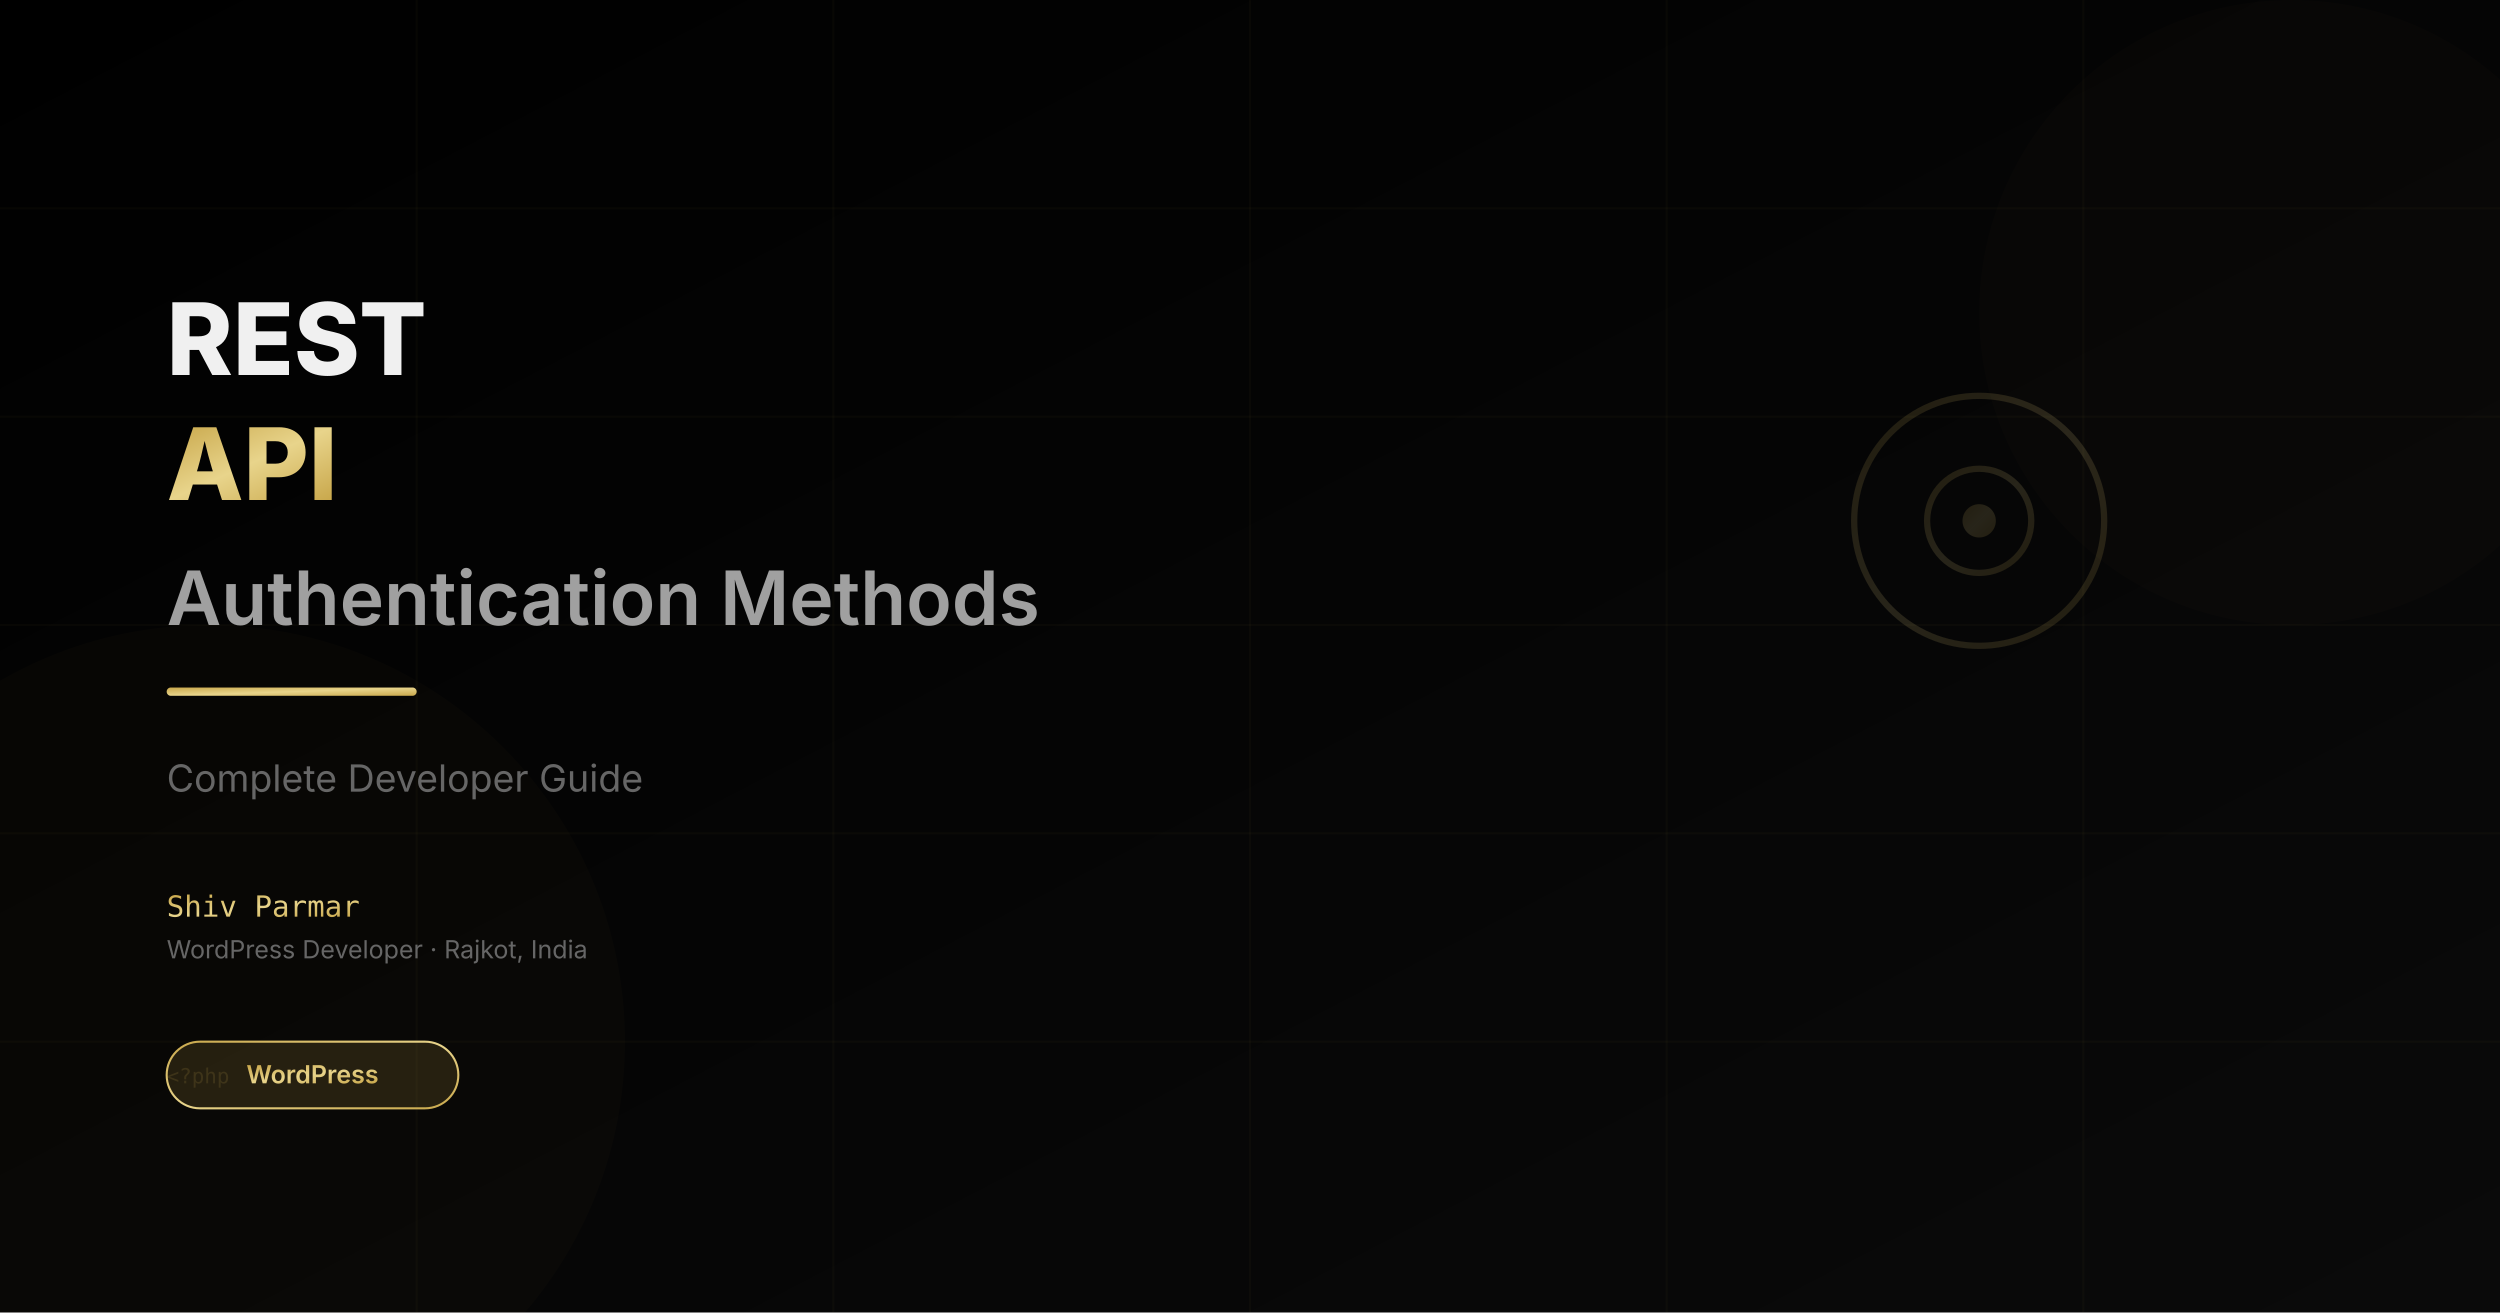
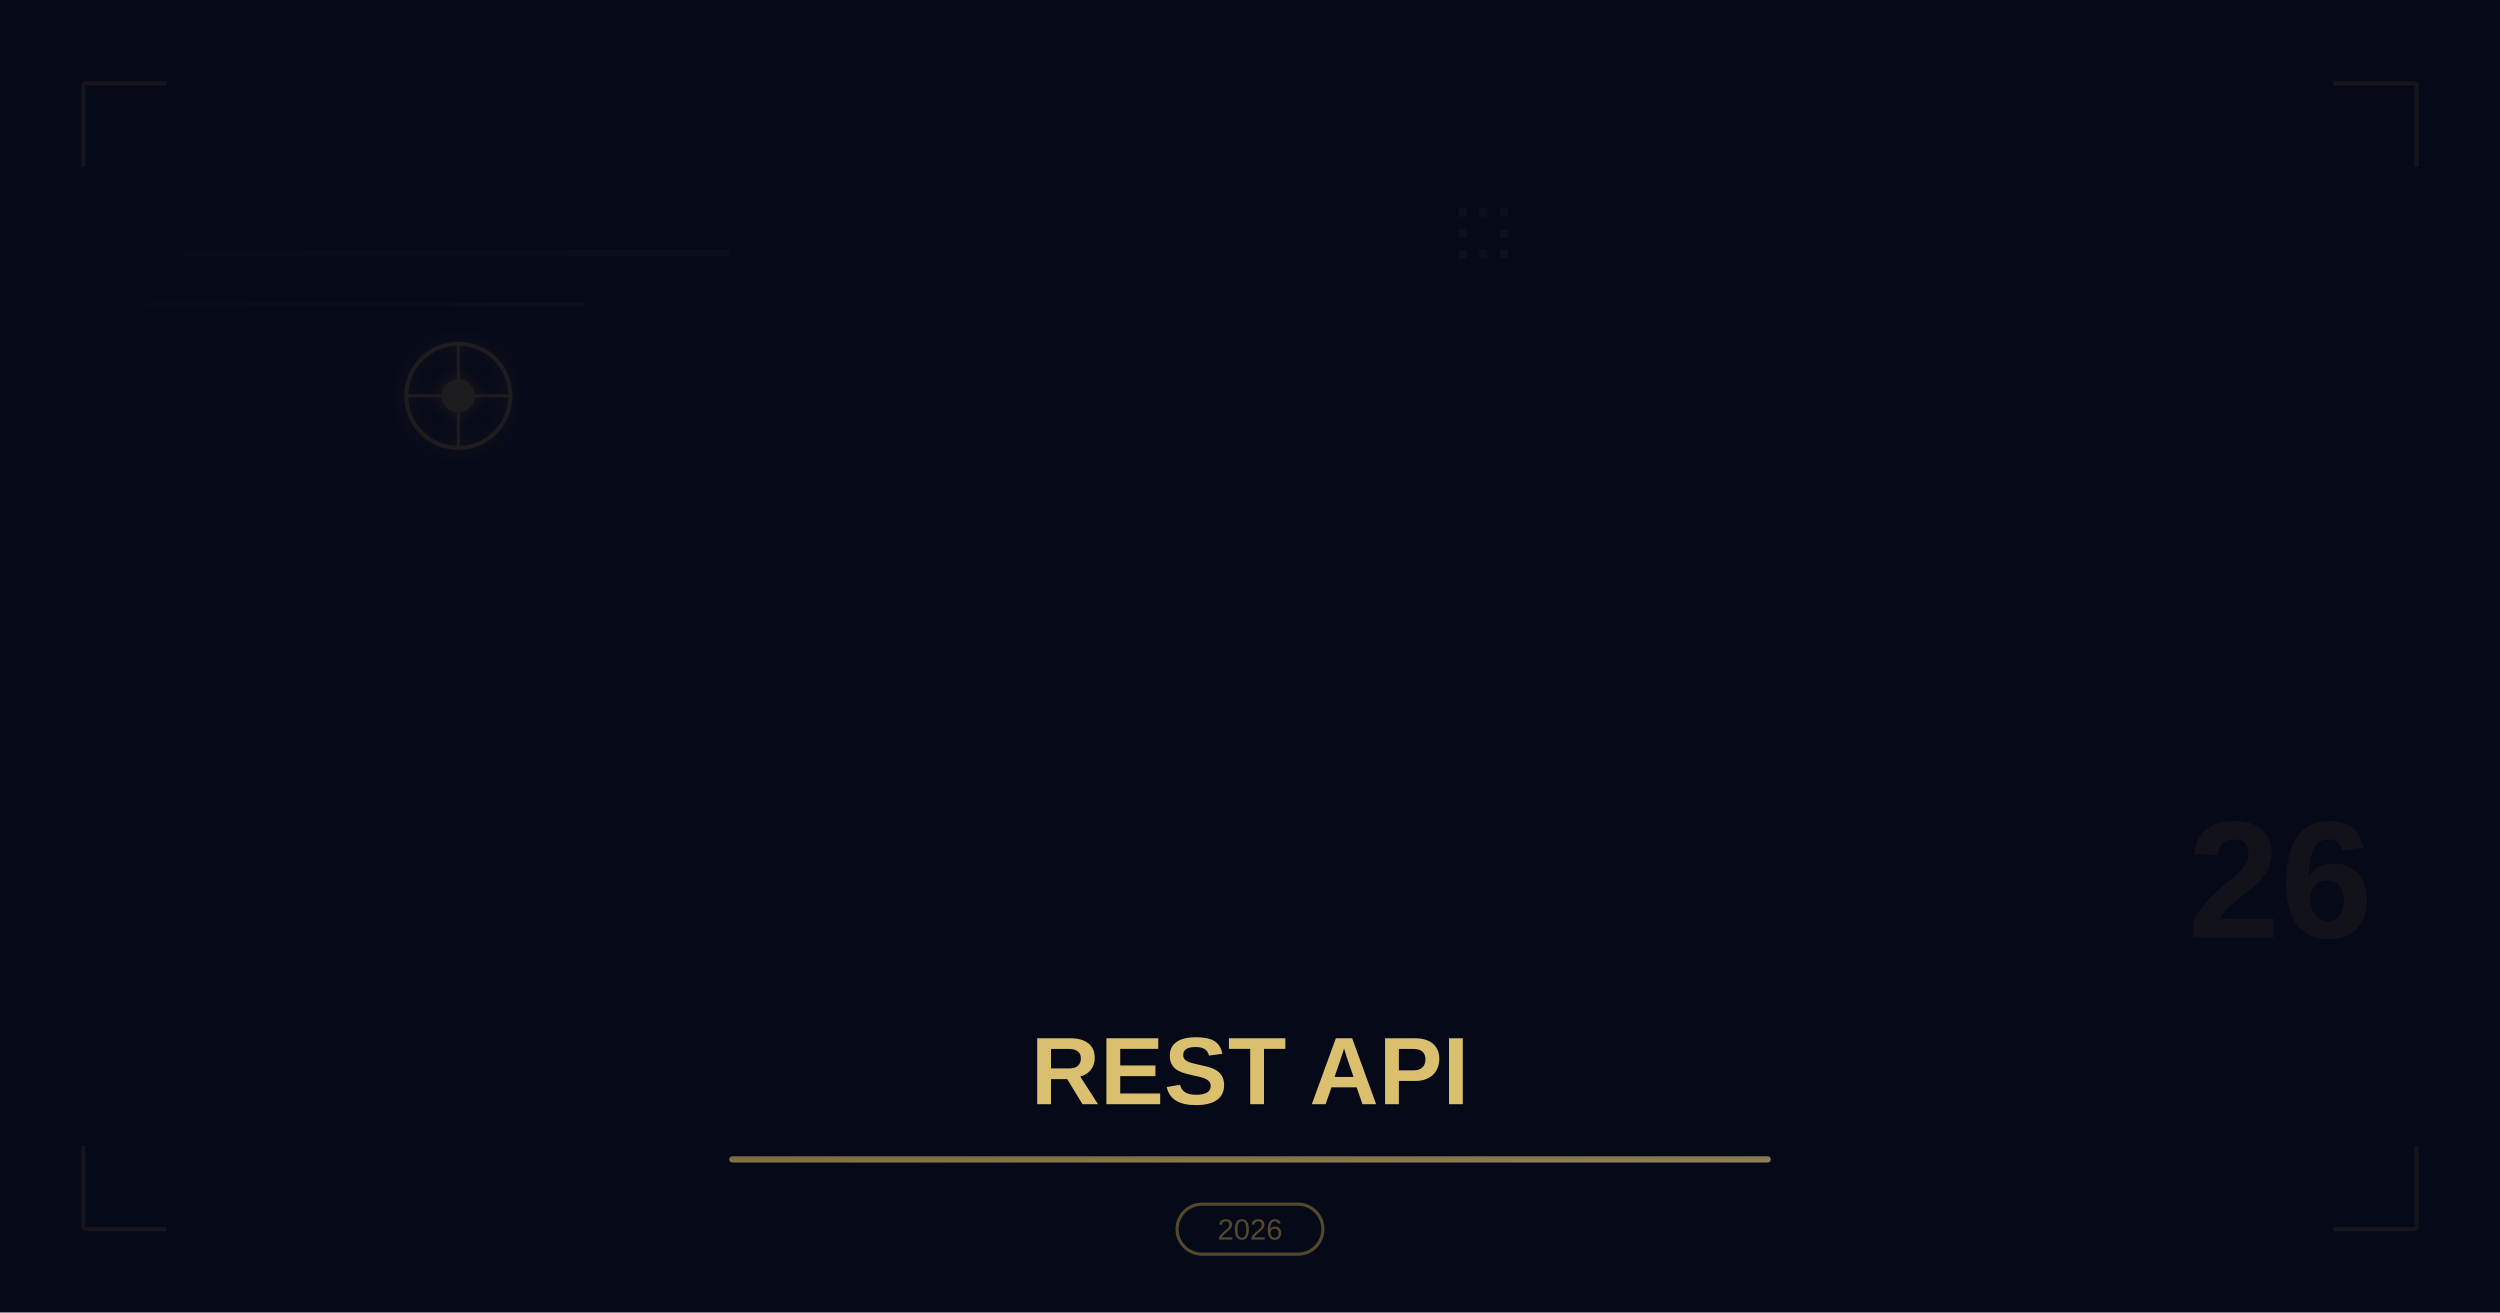
- <svg xmlns="http://www.w3.org/2000/svg" width="1200" height="630" viewBox="0 0 1200 630">
+ <svg xmlns="http://www.w3.org/2000/svg" viewBox="0 0 1200 630" width="1200" height="630">
  <defs>
    <linearGradient id="goldGrad" x1="0%" y1="0%" x2="100%" y2="100%">
-       <stop offset="0%" style="stop-color:#c9a84c;stop-opacity:1" />
-       <stop offset="50%" style="stop-color:#e8d48b;stop-opacity:1" />
-       <stop offset="100%" style="stop-color:#c9a84c;stop-opacity:1" />
+       <stop offset="0%" stop-color="#c9a84c" />
+       <stop offset="100%" stop-color="#e8d48b" />
    </linearGradient>
-     <linearGradient id="darkGrad" x1="0%" y1="0%" x2="100%" y2="100%">
-       <stop offset="0%" style="stop-color:#000000;stop-opacity:1" />
-       <stop offset="100%" style="stop-color:#0a0a0a;stop-opacity:1" />
+     <linearGradient id="speedGrad" x1="0%" y1="0%" x2="100%" y2="0%">
+       <stop offset="0%" stop-color="#c9a84c" stop-opacity="0" />
+       <stop offset="100%" stop-color="#c9a84c" stop-opacity="0.6" />
    </linearGradient>
    <filter id="glow">
-       <feGaussianBlur stdDeviation="3" result="coloredBlur" />
+       <feGaussianBlur stdDeviation="4" result="blur" />
      <feMerge>
-         <feMergeNode in="coloredBlur" />
+         <feMergeNode in="blur" />
        <feMergeNode in="SourceGraphic" />
      </feMerge>
    </filter>
  </defs>
-   <rect width="1200" height="630" fill="url(#darkGrad)" />
-   <circle cx="100" cy="500" r="200" fill="rgba(201,168,76,0.02)" />
-   <circle cx="1100" cy="150" r="150" fill="rgba(201,168,76,0.015)" />
-   <g stroke="rgba(201,168,76,0.03)" stroke-width="1" fill="none">
-     <line x1="0" y1="100" x2="1200" y2="100" />
-     <line x1="0" y1="200" x2="1200" y2="200" />
-     <line x1="0" y1="300" x2="1200" y2="300" />
-     <line x1="0" y1="400" x2="1200" y2="400" />
-     <line x1="0" y1="500" x2="1200" y2="500" />
-     <line x1="200" y1="0" x2="200" y2="630" />
-     <line x1="400" y1="0" x2="400" y2="630" />
-     <line x1="600" y1="0" x2="600" y2="630" />
-     <line x1="800" y1="0" x2="800" y2="630" />
-     <line x1="1000" y1="0" x2="1000" y2="630" />
+   <rect width="1200" height="630" fill="#060918" />
+   <g transform="translate(180, 150)" opacity="0.12" filter="url(#glow)">
+     <circle cx="40" cy="40" r="25" fill="none" stroke="#c9a84c" stroke-width="2" />
+     <circle cx="40" cy="40" r="8" fill="#c9a84c" />
+     <line x1="40" y1="15" x2="40" y2="65" stroke="#c9a84c" stroke-width="1.5" />
+     <line x1="15" y1="40" x2="65" y2="40" stroke="#c9a84c" stroke-width="1.5" />
  </g>
-   <g transform="translate(900, 200)" opacity="0.15">
-     <circle cx="50" cy="50" r="60" fill="none" stroke="url(#goldGrad)" stroke-width="3" />
-     <circle cx="50" cy="50" r="25" fill="none" stroke="url(#goldGrad)" stroke-width="3" />
-     <path d="M50 25 L50 75" stroke="url(#goldGrad)" stroke-width="2" />
-     <path d="M25 50 L75 50" stroke="url(#goldGrad)" stroke-width="2" />
-     <circle cx="50" cy="50" r="8" fill="url(#goldGrad)" />
+   <g opacity="0.06">
+     <rect x="0" y="120" width="350" height="3" rx="1.5" fill="url(#speedGrad)" />
+     <rect x="0" y="145" width="280" height="2" rx="1" fill="url(#speedGrad)" />
  </g>
-   <text x="80" y="180" font-family="Inter, -apple-system, sans-serif" font-size="48" font-weight="800" fill="#f0f0f0">REST</text>
-   <text x="80" y="240" font-family="Inter, -apple-system, sans-serif" font-size="48" font-weight="800" fill="url(#goldGrad)">API</text>
-   <text x="80" y="300" font-family="Inter, -apple-system, sans-serif" font-size="36" font-weight="600" fill="#a0a0a0">Authentication Methods</text>
-   <rect x="80" y="330" width="120" height="4" rx="2" fill="url(#goldGrad)" />
-   <text x="80" y="380" font-family="Inter, -apple-system, sans-serif" font-size="18" fill="#666666">Complete Developer Guide</text>
-   <text x="80" y="440" font-family="JetBrains Mono, monospace" font-size="14" fill="url(#goldGrad)">Shiv Parmar</text>
-   <text x="80" y="460" font-family="Inter, -apple-system, sans-serif" font-size="12" fill="#666666">WordPress Developer · Rajkot, India</text>
-   <rect x="80" y="500" width="140" height="32" rx="16" fill="rgba(201,168,76,0.15)" stroke="url(#goldGrad)" stroke-width="1" />
-   <text x="150" y="520" font-family="Inter, -apple-system, sans-serif" font-size="12" font-weight="600" fill="url(#goldGrad)" text-anchor="middle">WordPress</text>
-   <g transform="translate(80, 520)" opacity="0.15">
-     <text font-family="JetBrains Mono, monospace" font-size="10" fill="#c9a84c">&lt;?php</text>
+   <g transform="translate(1050, 450)" opacity="0.06">
+     <text x="0" y="0" font-family="Arial, sans-serif" font-size="80" fill="#c9a84c" font-weight="bold">26</text>
+   </g>
+   <g fill="#c9a84c" opacity="0.04">
+     <rect x="700" y="100" width="4" height="4" />
+     <rect x="710" y="100" width="4" height="4" />
+     <rect x="720" y="100" width="4" height="4" />
+     <rect x="700" y="110" width="4" height="4" />
+     <rect x="720" y="110" width="4" height="4" />
+     <rect x="700" y="120" width="4" height="4" />
+     <rect x="710" y="120" width="4" height="4" />
+     <rect x="720" y="120" width="4" height="4" />
+   </g>
+   <g opacity="0.08" fill="none" stroke="#c9a84c" stroke-width="2">
+     <path d="M40,40 L40,80 M40,40 L80,40" />
+     <path d="M1160,40 L1160,80 M1160,40 L1120,40" />
+     <path d="M40,590 L40,550 M40,590 L80,590" />
+     <path d="M1160,590 L1160,550 M1160,590 L1120,590" />
+   </g>
+   <text x="600" y="530" font-family="Arial, Helvetica, sans-serif" font-size="46" fill="#D9BF6E" text-anchor="middle" font-weight="bold">REST API</text>
+   <rect x="350" y="555" width="500" height="3" rx="1.5" fill="url(#goldGrad)" opacity="0.6" />
+   <g transform="translate(600, 590)" opacity="0.4">
+     <rect x="-35" y="-12" width="70" height="24" rx="12" fill="none" stroke="#c9a84c" stroke-width="1.5" />
+     <text x="0" y="5" font-family="Arial, sans-serif" font-size="14" fill="#c9a84c" text-anchor="middle">2026</text>
  </g>
</svg>
